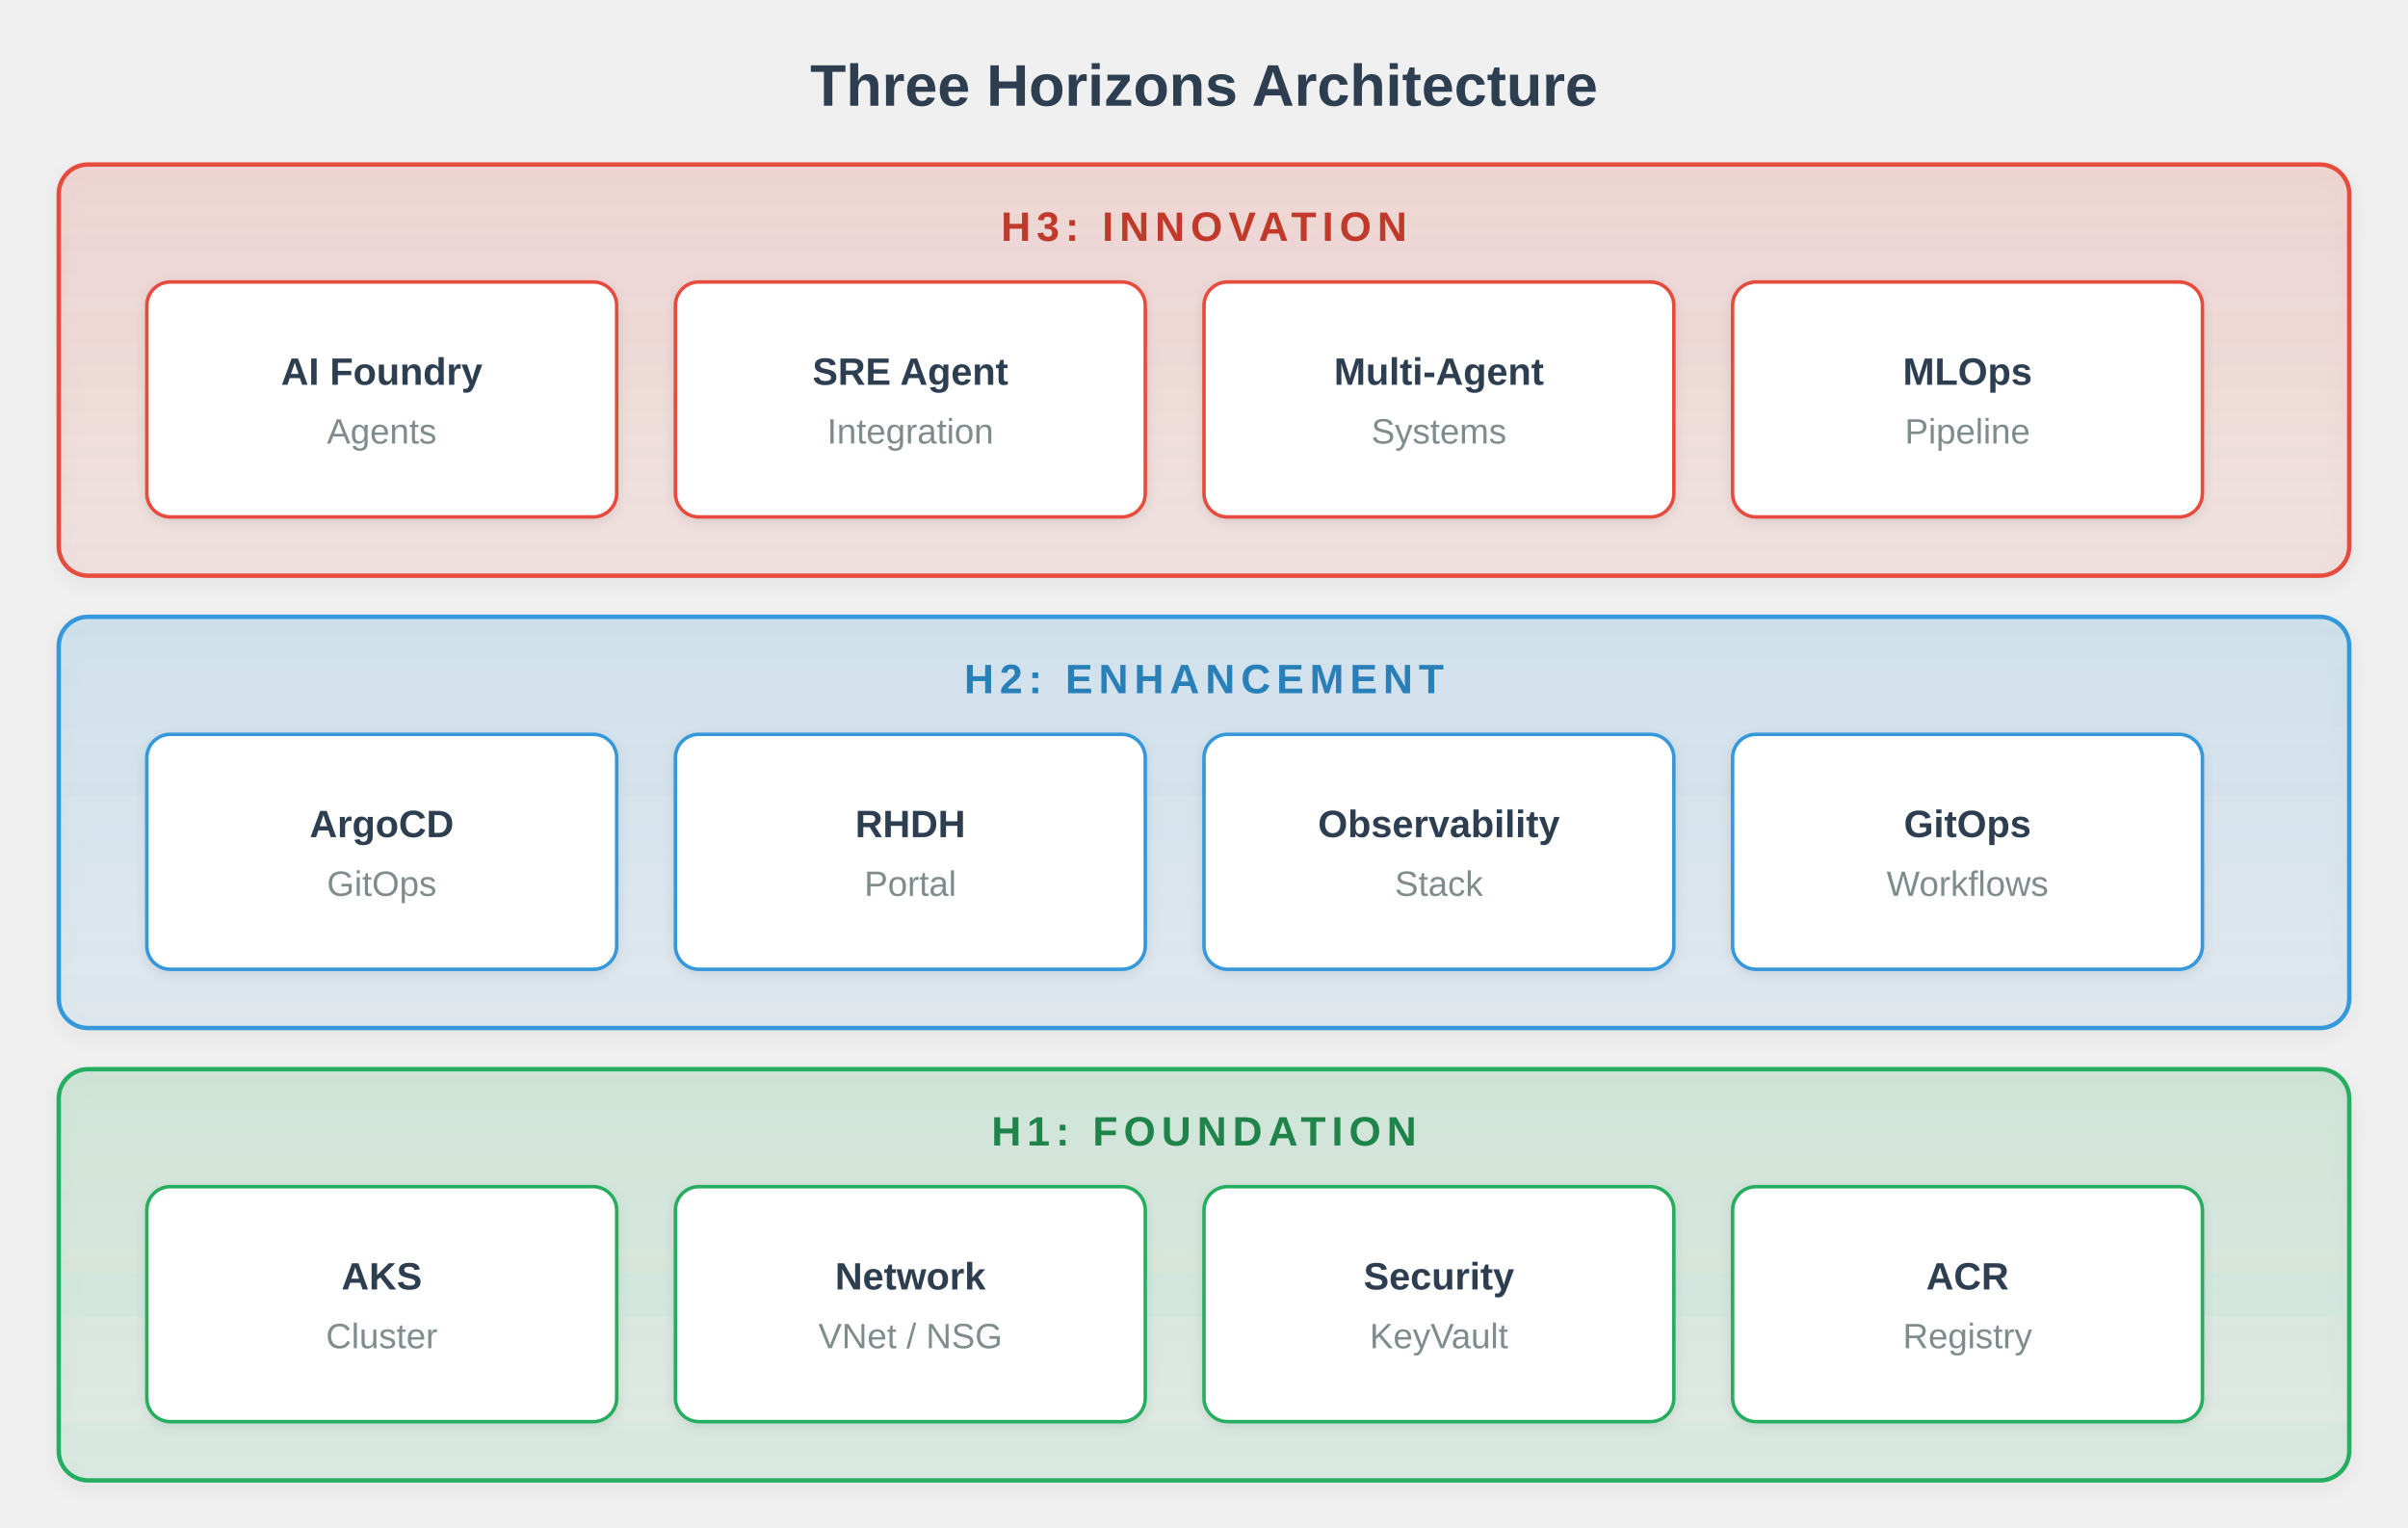
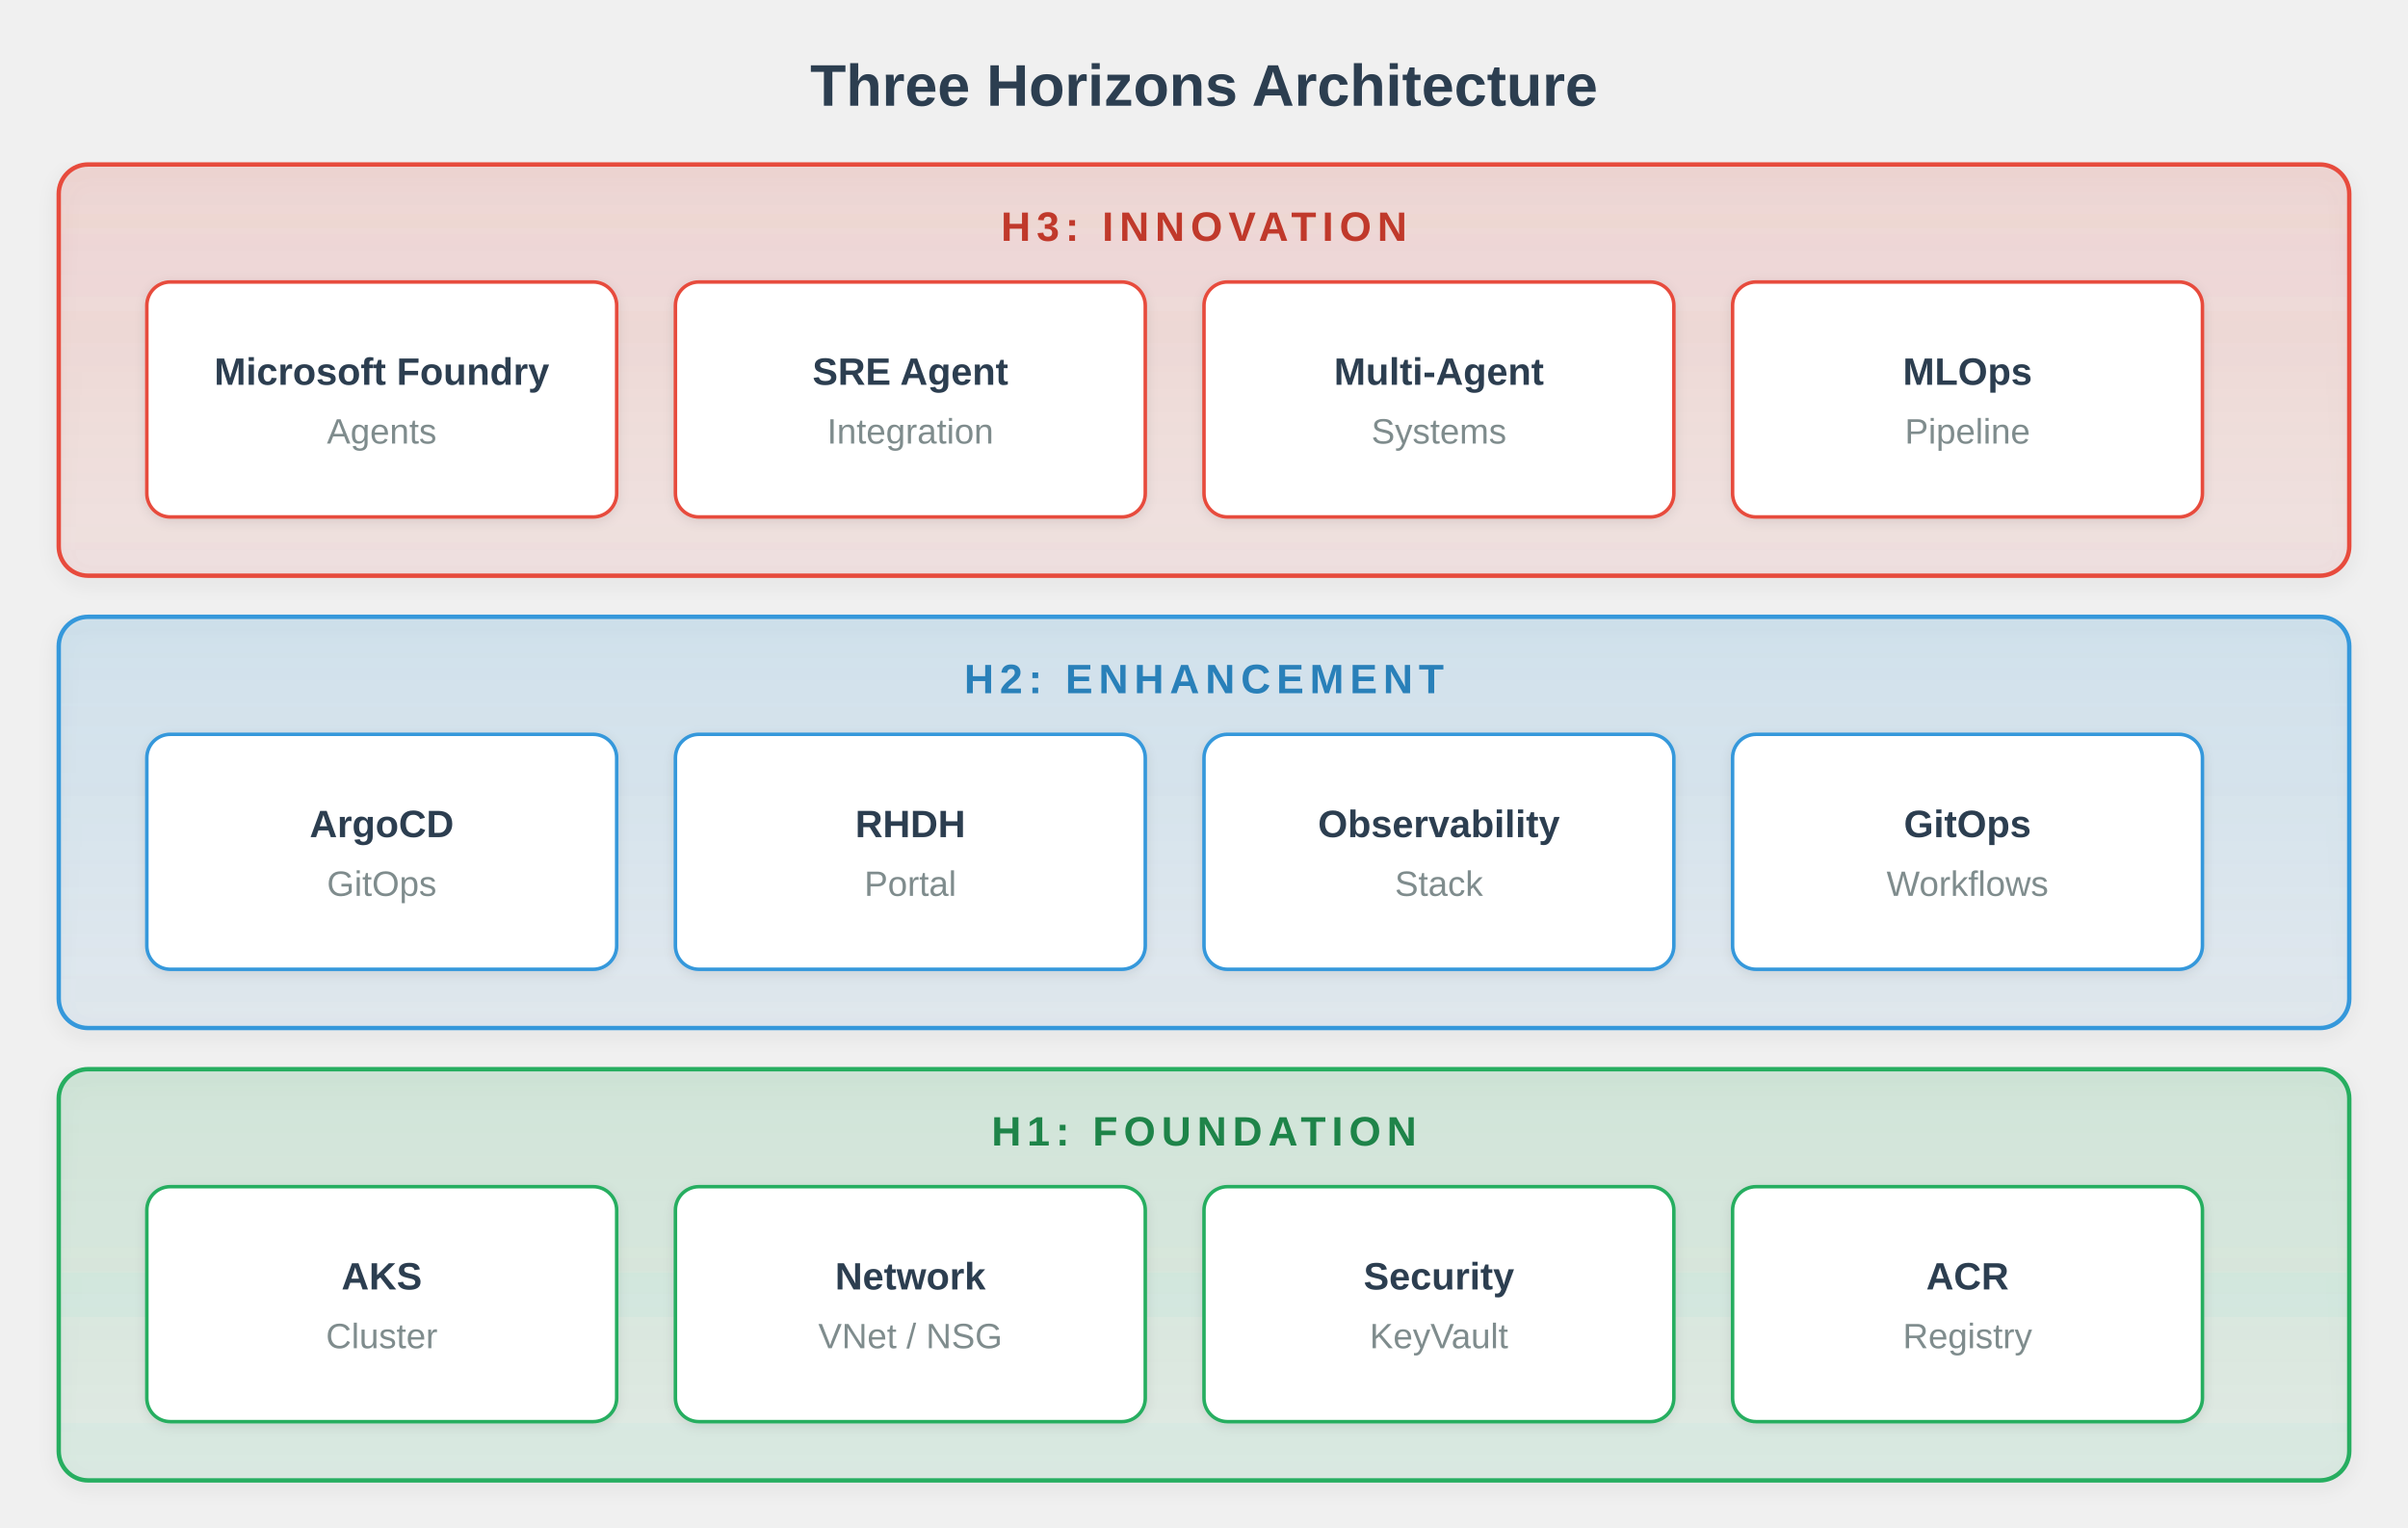
<svg xmlns="http://www.w3.org/2000/svg" viewBox="0 0 820 520" font-family="'Segoe UI', Arial, sans-serif">
  <defs>
    <linearGradient id="h3Grad" x1="0%" y1="0%" x2="0%" y2="100%">
      <stop offset="0%" style="stop-color:#e74c3c;stop-opacity:0.15" />
      <stop offset="100%" style="stop-color:#e74c3c;stop-opacity:0.08" />
    </linearGradient>
    <linearGradient id="h2Grad" x1="0%" y1="0%" x2="0%" y2="100%">
      <stop offset="0%" style="stop-color:#3498db;stop-opacity:0.15" />
      <stop offset="100%" style="stop-color:#3498db;stop-opacity:0.08" />
    </linearGradient>
    <linearGradient id="h1Grad" x1="0%" y1="0%" x2="0%" y2="100%">
      <stop offset="0%" style="stop-color:#27ae60;stop-opacity:0.15" />
      <stop offset="100%" style="stop-color:#27ae60;stop-opacity:0.08" />
    </linearGradient>
    <filter id="shadow" x="-2%" y="-2%" width="104%" height="108%">
      <feDropShadow dx="0" dy="2" stdDeviation="3" flood-opacity="0.12" />
    </filter>
    <filter id="boxShadow" x="-4%" y="-8%" width="108%" height="120%">
      <feDropShadow dx="0" dy="1" stdDeviation="2" flood-opacity="0.10" />
    </filter>
  </defs>
  <text x="410" y="36" text-anchor="middle" font-size="20" font-weight="700" fill="#2c3e50">Three Horizons Architecture</text>
  <g filter="url(#shadow)">
    <rect x="20" y="56" width="780" height="140" rx="10" fill="url(#h3Grad)" stroke="#e74c3c" stroke-width="1.5" />
  </g>
  <text x="410" y="82" text-anchor="middle" font-size="14" font-weight="700" fill="#c0392b" letter-spacing="2">H3: INNOVATION</text>
  <g filter="url(#boxShadow)">
    <rect x="50" y="96" width="160" height="80" rx="8" fill="#fff" stroke="#e74c3c" stroke-width="1.2" />
    <rect x="230" y="96" width="160" height="80" rx="8" fill="#fff" stroke="#e74c3c" stroke-width="1.2" />
    <rect x="410" y="96" width="160" height="80" rx="8" fill="#fff" stroke="#e74c3c" stroke-width="1.2" />
    <rect x="590" y="96" width="160" height="80" rx="8" fill="#fff" stroke="#e74c3c" stroke-width="1.2" />
  </g>
-   <text x="130" y="131" text-anchor="middle" font-size="13" font-weight="600" fill="#2c3e50">AI Foundry</text>
+   <text x="130" y="131" text-anchor="middle" font-size="13" font-weight="600" fill="#2c3e50">Microsoft Foundry</text>
  <text x="130" y="151" text-anchor="middle" font-size="12" fill="#7f8c8d">Agents</text>
  <text x="310" y="131" text-anchor="middle" font-size="13" font-weight="600" fill="#2c3e50">SRE Agent</text>
  <text x="310" y="151" text-anchor="middle" font-size="12" fill="#7f8c8d">Integration</text>
  <text x="490" y="131" text-anchor="middle" font-size="13" font-weight="600" fill="#2c3e50">Multi-Agent</text>
  <text x="490" y="151" text-anchor="middle" font-size="12" fill="#7f8c8d">Systems</text>
  <text x="670" y="131" text-anchor="middle" font-size="13" font-weight="600" fill="#2c3e50">MLOps</text>
  <text x="670" y="151" text-anchor="middle" font-size="12" fill="#7f8c8d">Pipeline</text>
  <g filter="url(#shadow)">
    <rect x="20" y="210" width="780" height="140" rx="10" fill="url(#h2Grad)" stroke="#3498db" stroke-width="1.5" />
  </g>
  <text x="410" y="236" text-anchor="middle" font-size="14" font-weight="700" fill="#2980b9" letter-spacing="2">H2: ENHANCEMENT</text>
  <g filter="url(#boxShadow)">
    <rect x="50" y="250" width="160" height="80" rx="8" fill="#fff" stroke="#3498db" stroke-width="1.2" />
    <rect x="230" y="250" width="160" height="80" rx="8" fill="#fff" stroke="#3498db" stroke-width="1.2" />
    <rect x="410" y="250" width="160" height="80" rx="8" fill="#fff" stroke="#3498db" stroke-width="1.2" />
    <rect x="590" y="250" width="160" height="80" rx="8" fill="#fff" stroke="#3498db" stroke-width="1.2" />
  </g>
  <text x="130" y="285" text-anchor="middle" font-size="13" font-weight="600" fill="#2c3e50">ArgoCD</text>
  <text x="130" y="305" text-anchor="middle" font-size="12" fill="#7f8c8d">GitOps</text>
  <text x="310" y="285" text-anchor="middle" font-size="13" font-weight="600" fill="#2c3e50">RHDH</text>
  <text x="310" y="305" text-anchor="middle" font-size="12" fill="#7f8c8d">Portal</text>
  <text x="490" y="285" text-anchor="middle" font-size="13" font-weight="600" fill="#2c3e50">Observability</text>
  <text x="490" y="305" text-anchor="middle" font-size="12" fill="#7f8c8d">Stack</text>
  <text x="670" y="285" text-anchor="middle" font-size="13" font-weight="600" fill="#2c3e50">GitOps</text>
  <text x="670" y="305" text-anchor="middle" font-size="12" fill="#7f8c8d">Workflows</text>
  <g filter="url(#shadow)">
    <rect x="20" y="364" width="780" height="140" rx="10" fill="url(#h1Grad)" stroke="#27ae60" stroke-width="1.5" />
  </g>
  <text x="410" y="390" text-anchor="middle" font-size="14" font-weight="700" fill="#1e8449" letter-spacing="2">H1: FOUNDATION</text>
  <g filter="url(#boxShadow)">
    <rect x="50" y="404" width="160" height="80" rx="8" fill="#fff" stroke="#27ae60" stroke-width="1.2" />
    <rect x="230" y="404" width="160" height="80" rx="8" fill="#fff" stroke="#27ae60" stroke-width="1.2" />
    <rect x="410" y="404" width="160" height="80" rx="8" fill="#fff" stroke="#27ae60" stroke-width="1.2" />
    <rect x="590" y="404" width="160" height="80" rx="8" fill="#fff" stroke="#27ae60" stroke-width="1.2" />
  </g>
  <text x="130" y="439" text-anchor="middle" font-size="13" font-weight="600" fill="#2c3e50">AKS</text>
  <text x="130" y="459" text-anchor="middle" font-size="12" fill="#7f8c8d">Cluster</text>
  <text x="310" y="439" text-anchor="middle" font-size="13" font-weight="600" fill="#2c3e50">Network</text>
  <text x="310" y="459" text-anchor="middle" font-size="12" fill="#7f8c8d">VNet / NSG</text>
  <text x="490" y="439" text-anchor="middle" font-size="13" font-weight="600" fill="#2c3e50">Security</text>
  <text x="490" y="459" text-anchor="middle" font-size="12" fill="#7f8c8d">KeyVault</text>
  <text x="670" y="439" text-anchor="middle" font-size="13" font-weight="600" fill="#2c3e50">ACR</text>
  <text x="670" y="459" text-anchor="middle" font-size="12" fill="#7f8c8d">Registry</text>
</svg>
